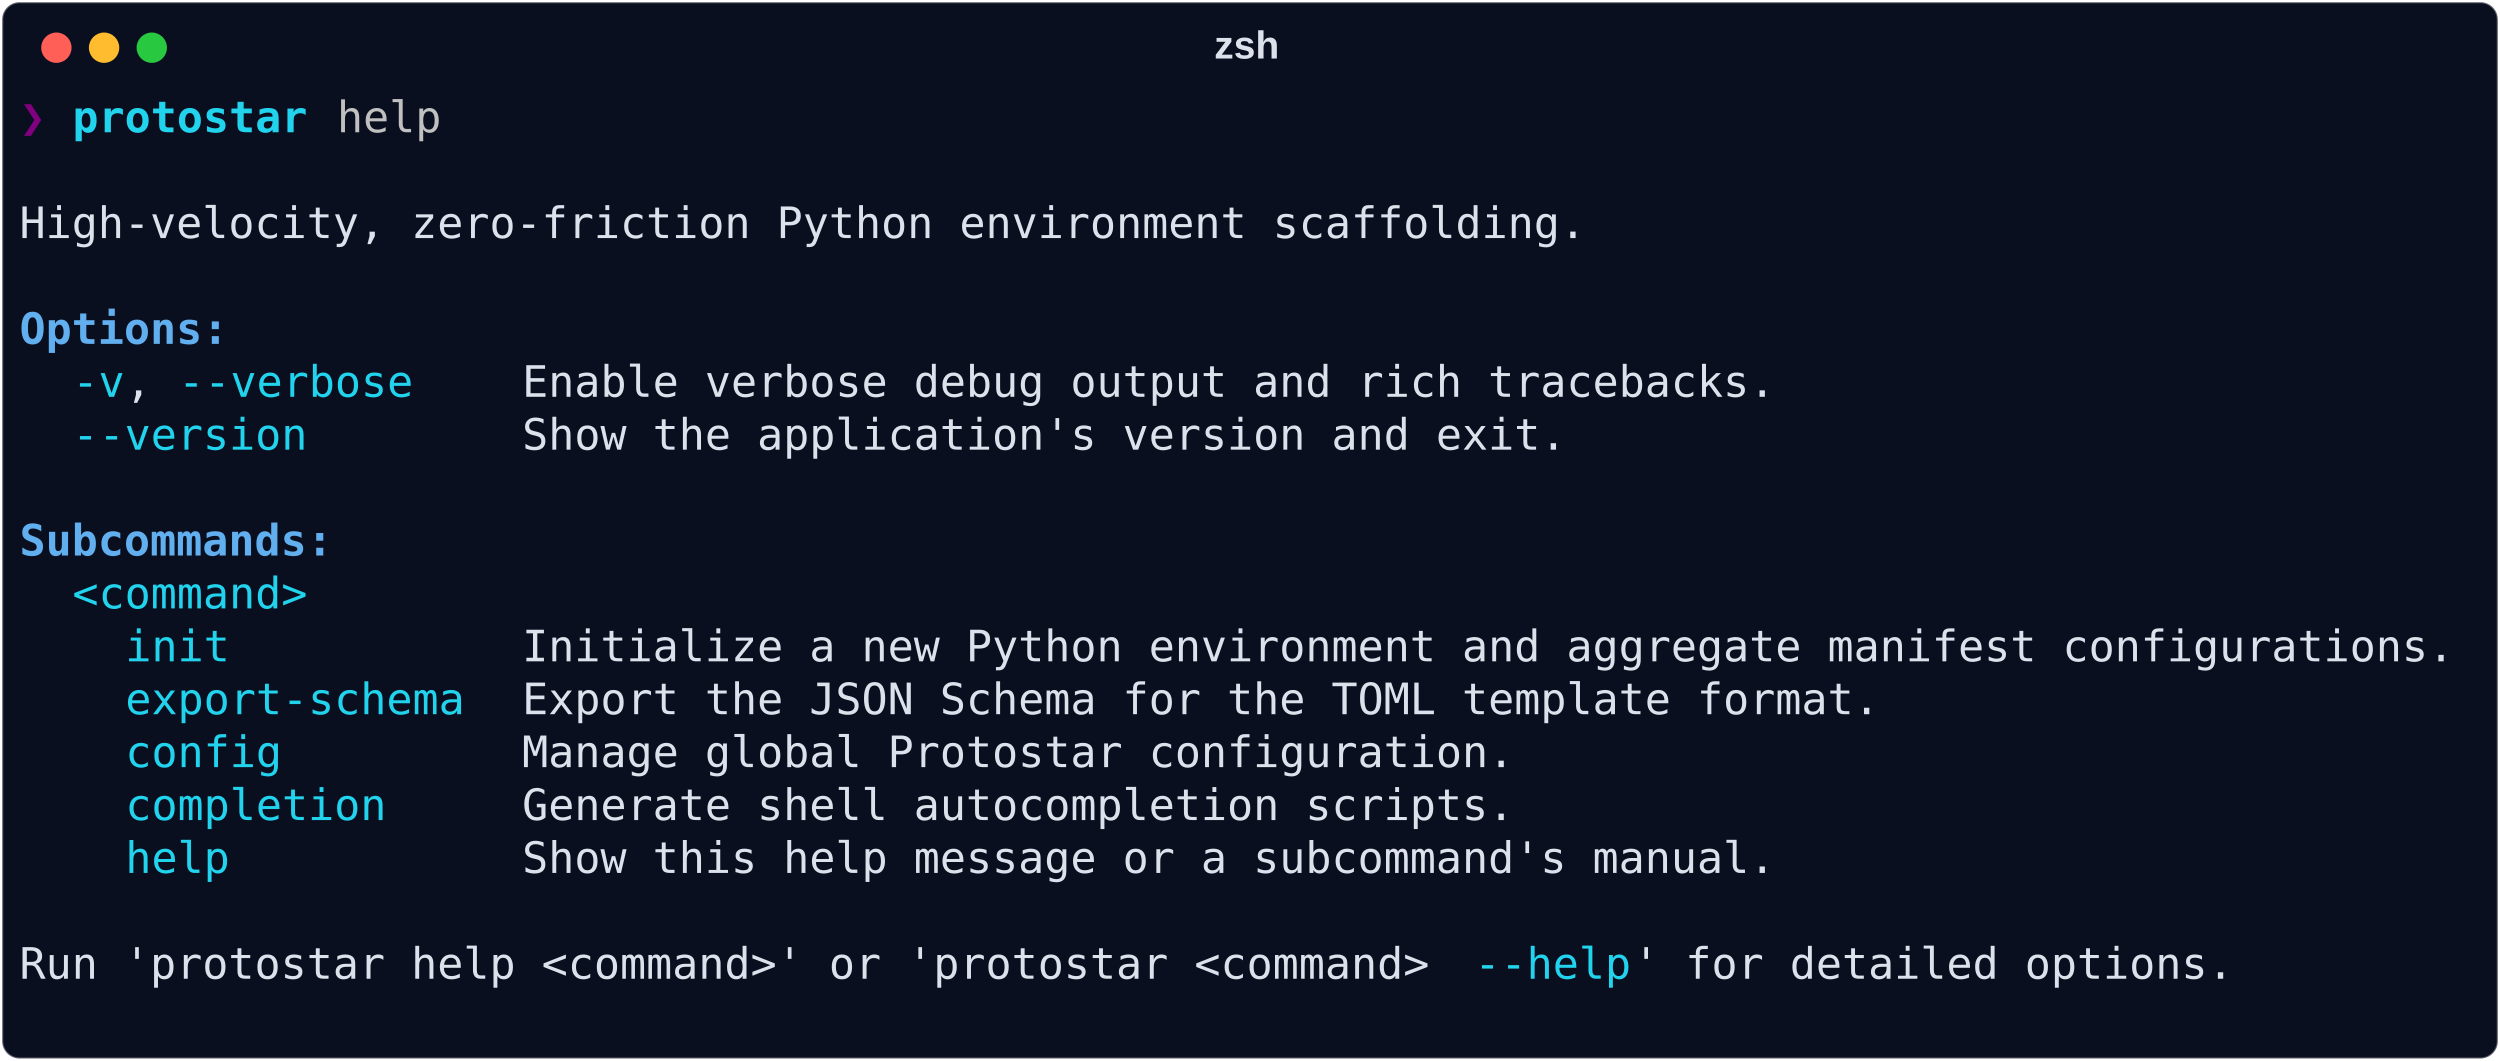
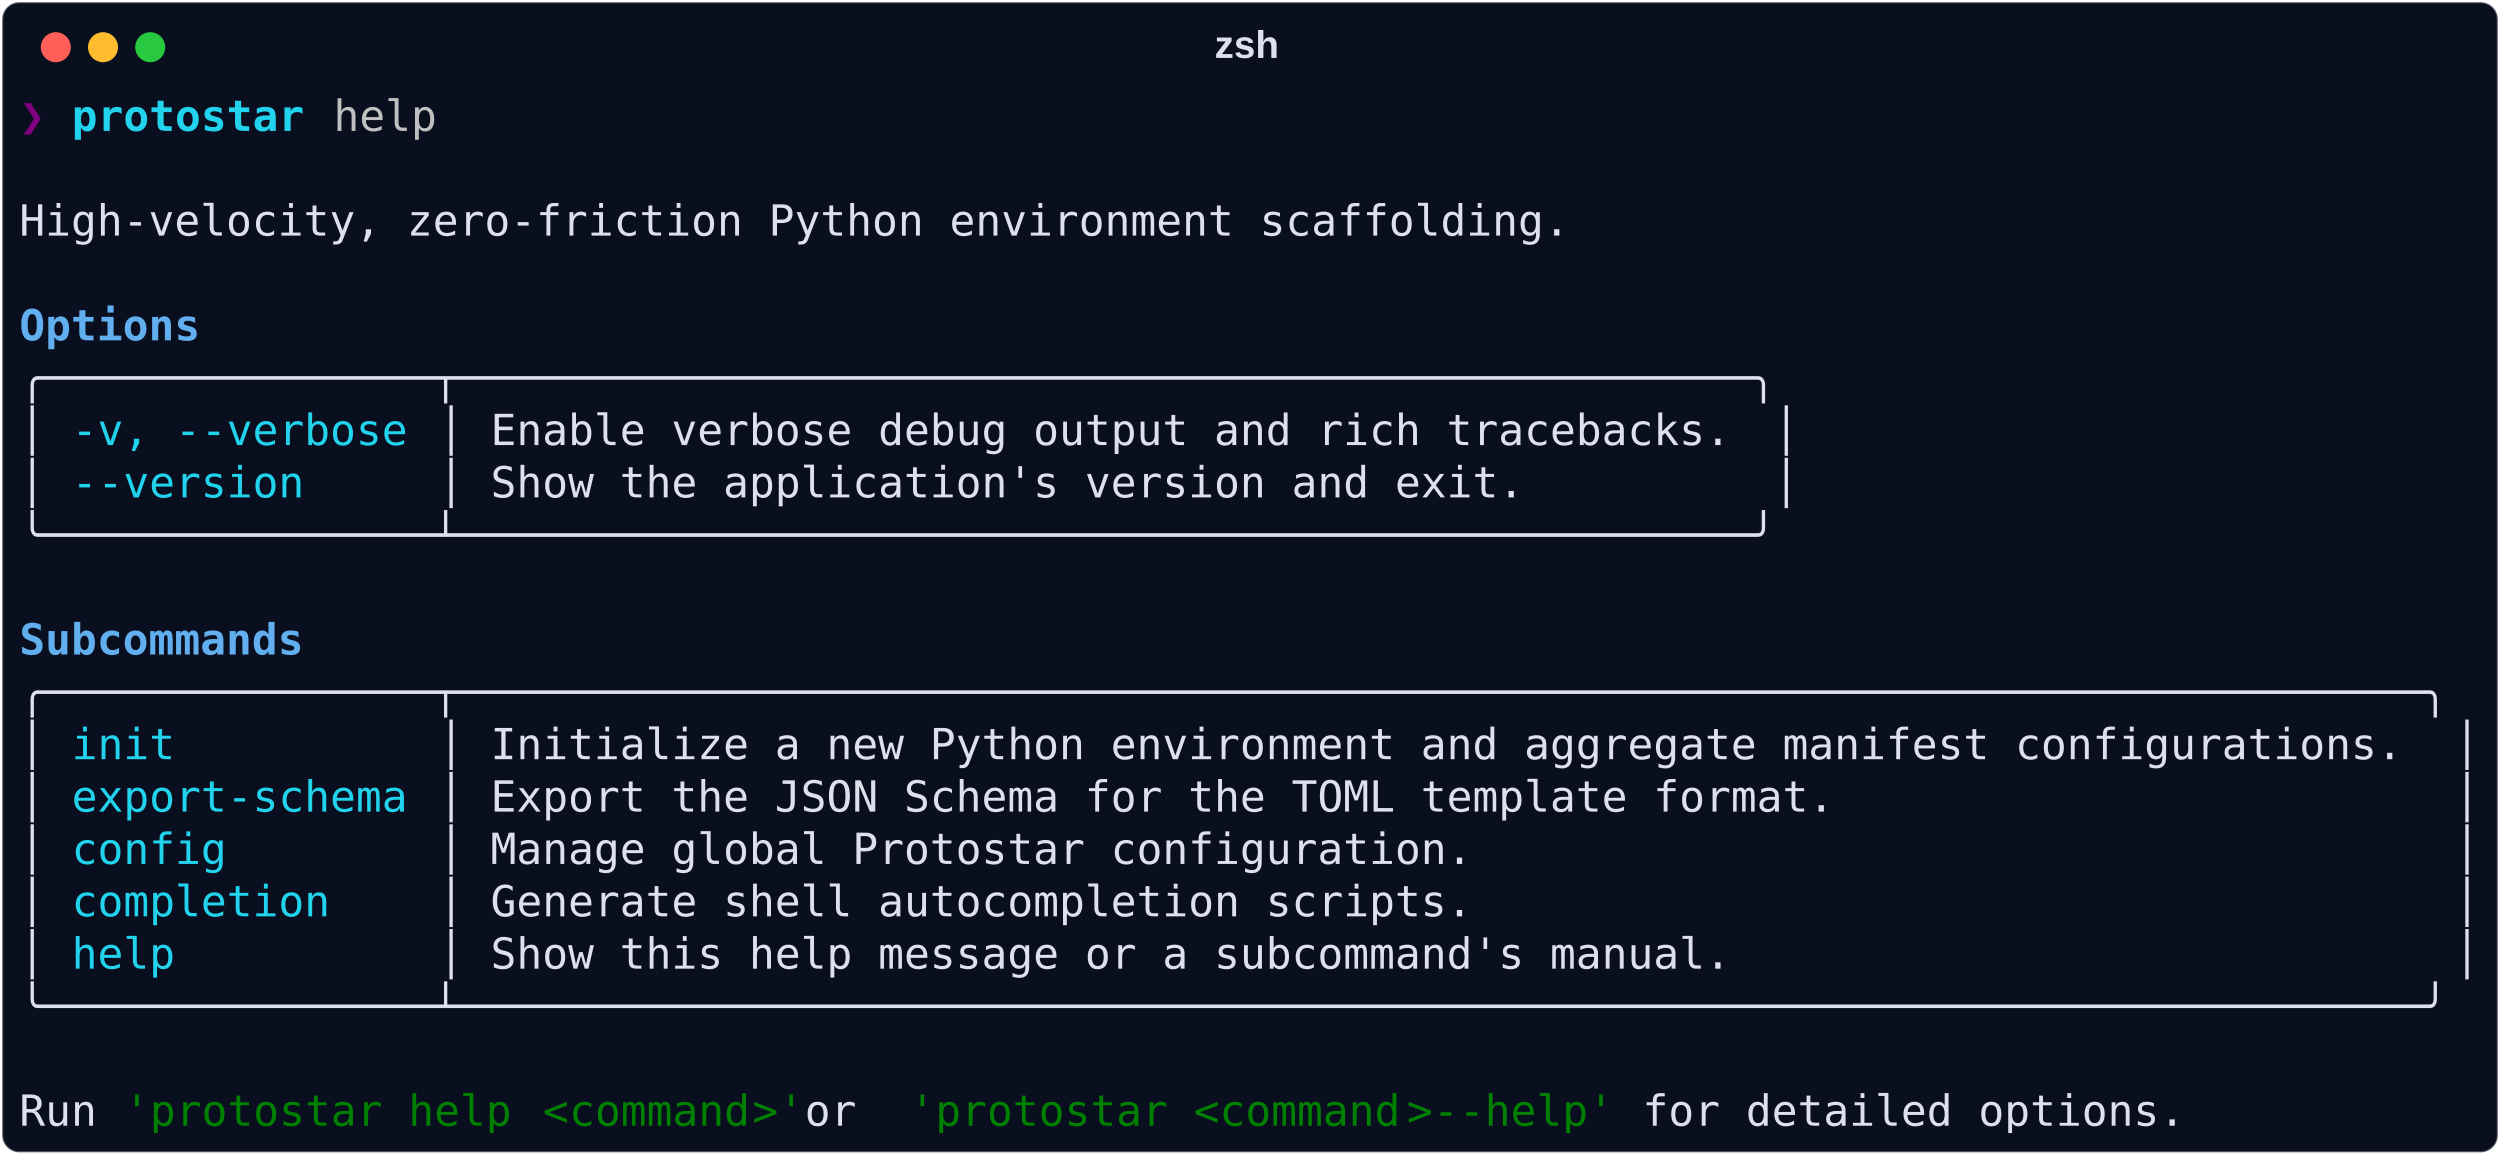
- <svg xmlns="http://www.w3.org/2000/svg" class="rich-terminal" viewBox="0 0 1153 489.2">
+ <svg xmlns="http://www.w3.org/2000/svg" class="rich-terminal" viewBox="0 0 1165 538.0">
  <style>

    @font-face {
        font-family: "Fira Code";
        src: local("FiraCode-Regular"),
                url("https://cdnjs.cloudflare.com/ajax/libs/firacode/6.2.0/woff2/FiraCode-Regular.woff2") format("woff2"),
                url("https://cdnjs.cloudflare.com/ajax/libs/firacode/6.2.0/woff/FiraCode-Regular.woff") format("woff");
        font-style: normal;
        font-weight: 400;
    }
    @font-face {
        font-family: "Fira Code";
        src: local("FiraCode-Bold"),
                url("https://cdnjs.cloudflare.com/ajax/libs/firacode/6.2.0/woff2/FiraCode-Bold.woff2") format("woff2"),
                url("https://cdnjs.cloudflare.com/ajax/libs/firacode/6.2.0/woff/FiraCode-Bold.woff") format("woff");
        font-style: bold;
        font-weight: 700;
    }

    .cli_help-matrix {
        font-family: Fira Code, monospace;
        font-size: 20px;
        line-height: 24.4px;
        font-variant-east-asian: full-width;
    }

    .cli_help-title {
        font-size: 18px;
        font-weight: bold;
        font-family: arial;
    }

    .cli_help-r1 { fill: #800080;font-weight: bold }
.cli_help-r2 { fill: #22d3ee;font-weight: bold }
.cli_help-r3 { fill: #c0c0c0 }
.cli_help-r4 { fill: #dce1eb }
.cli_help-r5 { fill: #61afef;font-weight: bold }
.cli_help-r6 { fill: #22d3ee }
+ .cli_help-r7 { fill: #008000 }
    </style>
  <defs>
    <clipPath id="cli_help-clip-terminal">
-       <rect x="0" y="0" width="1133.6" height="438.2" />
+       <rect x="0" y="0" width="1145.8" height="487.0" />
    </clipPath>
    <clipPath id="cli_help-line-0">
-       <rect x="0" y="1.5" width="1134.6" height="24.65" />
+       <rect x="0" y="1.5" width="1146.8" height="24.65" />
    </clipPath>
    <clipPath id="cli_help-line-1">
-       <rect x="0" y="25.9" width="1134.6" height="24.65" />
+       <rect x="0" y="25.9" width="1146.8" height="24.65" />
    </clipPath>
    <clipPath id="cli_help-line-2">
-       <rect x="0" y="50.3" width="1134.6" height="24.65" />
+       <rect x="0" y="50.3" width="1146.8" height="24.65" />
    </clipPath>
    <clipPath id="cli_help-line-3">
-       <rect x="0" y="74.7" width="1134.6" height="24.65" />
+       <rect x="0" y="74.7" width="1146.8" height="24.65" />
    </clipPath>
    <clipPath id="cli_help-line-4">
-       <rect x="0" y="99.1" width="1134.6" height="24.65" />
+       <rect x="0" y="99.1" width="1146.8" height="24.65" />
    </clipPath>
    <clipPath id="cli_help-line-5">
-       <rect x="0" y="123.5" width="1134.6" height="24.65" />
+       <rect x="0" y="123.5" width="1146.8" height="24.65" />
    </clipPath>
    <clipPath id="cli_help-line-6">
-       <rect x="0" y="147.9" width="1134.6" height="24.65" />
+       <rect x="0" y="147.9" width="1146.8" height="24.65" />
    </clipPath>
    <clipPath id="cli_help-line-7">
-       <rect x="0" y="172.3" width="1134.6" height="24.65" />
+       <rect x="0" y="172.3" width="1146.8" height="24.65" />
    </clipPath>
    <clipPath id="cli_help-line-8">
-       <rect x="0" y="196.7" width="1134.6" height="24.65" />
+       <rect x="0" y="196.7" width="1146.8" height="24.65" />
    </clipPath>
    <clipPath id="cli_help-line-9">
-       <rect x="0" y="221.1" width="1134.6" height="24.65" />
+       <rect x="0" y="221.1" width="1146.8" height="24.65" />
    </clipPath>
    <clipPath id="cli_help-line-10">
-       <rect x="0" y="245.5" width="1134.6" height="24.65" />
+       <rect x="0" y="245.5" width="1146.8" height="24.65" />
    </clipPath>
    <clipPath id="cli_help-line-11">
-       <rect x="0" y="269.9" width="1134.6" height="24.65" />
+       <rect x="0" y="269.9" width="1146.8" height="24.65" />
    </clipPath>
    <clipPath id="cli_help-line-12">
-       <rect x="0" y="294.3" width="1134.6" height="24.65" />
+       <rect x="0" y="294.3" width="1146.8" height="24.65" />
    </clipPath>
    <clipPath id="cli_help-line-13">
-       <rect x="0" y="318.7" width="1134.6" height="24.65" />
+       <rect x="0" y="318.7" width="1146.8" height="24.65" />
    </clipPath>
    <clipPath id="cli_help-line-14">
-       <rect x="0" y="343.1" width="1134.6" height="24.65" />
+       <rect x="0" y="343.1" width="1146.8" height="24.65" />
    </clipPath>
    <clipPath id="cli_help-line-15">
-       <rect x="0" y="367.5" width="1134.6" height="24.65" />
+       <rect x="0" y="367.5" width="1146.8" height="24.65" />
    </clipPath>
    <clipPath id="cli_help-line-16">
-       <rect x="0" y="391.9" width="1134.6" height="24.65" />
+       <rect x="0" y="391.9" width="1146.8" height="24.65" />
+     </clipPath>
+     <clipPath id="cli_help-line-17">
+       <rect x="0" y="416.3" width="1146.8" height="24.65" />
+     </clipPath>
+     <clipPath id="cli_help-line-18">
+       <rect x="0" y="440.7" width="1146.8" height="24.65" />
    </clipPath>
  </defs>
-   <rect fill="#0a0f1f" stroke="rgba(255,255,255,0.35)" stroke-width="1" x="1" y="1" width="1151" height="487.2" rx="8" />
-   <text class="cli_help-title" fill="#dce1eb" text-anchor="middle" x="575" y="27">zsh</text>
+   <rect fill="#0a0f1f" stroke="rgba(255,255,255,0.35)" stroke-width="1" x="1" y="1" width="1163" height="536" rx="8" />
+   <text class="cli_help-title" fill="#dce1eb" text-anchor="middle" x="581" y="27">zsh</text>
  <g transform="translate(26,22)">
    <circle cx="0" cy="0" r="7" fill="#ff5f57" />
    <circle cx="22" cy="0" r="7" fill="#febc2e" />
    <circle cx="44" cy="0" r="7" fill="#28c840" />
  </g>
  <g transform="translate(9, 41)" clip-path="url(#cli_help-clip-terminal)">
    <g class="cli_help-matrix">
      <text class="cli_help-r1" x="0" y="20" textLength="24.4" clip-path="url(#cli_help-line-0)">❯ </text>
      <text class="cli_help-r2" x="24.4" y="20" textLength="122" clip-path="url(#cli_help-line-0)">protostar </text>
      <text class="cli_help-r3" x="146.4" y="20" textLength="48.8" clip-path="url(#cli_help-line-0)">help</text>
-       <text class="cli_help-r4" x="1134.6" y="20" textLength="12.2" clip-path="url(#cli_help-line-0)">
- </text>
-       <text class="cli_help-r4" x="1134.6" y="44.4" textLength="12.2" clip-path="url(#cli_help-line-1)">
+       <text class="cli_help-r4" x="1146.8" y="20" textLength="12.2" clip-path="url(#cli_help-line-0)">
+ </text>
+       <text class="cli_help-r4" x="1146.8" y="44.4" textLength="12.2" clip-path="url(#cli_help-line-1)">
</text>
      <text class="cli_help-r4" x="0" y="68.8" textLength="732" clip-path="url(#cli_help-line-2)">High-velocity, zero-friction Python environment scaffolding.</text>
-       <text class="cli_help-r4" x="1134.6" y="68.8" textLength="12.2" clip-path="url(#cli_help-line-2)">
- </text>
-       <text class="cli_help-r4" x="1134.6" y="93.2" textLength="12.2" clip-path="url(#cli_help-line-3)">
- </text>
-       <text class="cli_help-r5" x="0" y="117.6" textLength="97.6" clip-path="url(#cli_help-line-4)">Options:</text>
-       <text class="cli_help-r4" x="1134.6" y="117.6" textLength="12.2" clip-path="url(#cli_help-line-4)">
- </text>
-       <text class="cli_help-r6" x="24.4" y="142" textLength="24.4" clip-path="url(#cli_help-line-5)">-v</text>
-       <text class="cli_help-r4" x="48.8" y="142" textLength="24.4" clip-path="url(#cli_help-line-5)">, </text>
-       <text class="cli_help-r6" x="73.2" y="142" textLength="109.8" clip-path="url(#cli_help-line-5)">--verbose</text>
-       <text class="cli_help-r4" x="231.8" y="142" textLength="585.6" clip-path="url(#cli_help-line-5)">Enable verbose debug output and rich tracebacks.</text>
-       <text class="cli_help-r4" x="1134.6" y="142" textLength="12.2" clip-path="url(#cli_help-line-5)">
- </text>
-       <text class="cli_help-r6" x="24.4" y="166.4" textLength="109.8" clip-path="url(#cli_help-line-6)">--version</text>
-       <text class="cli_help-r4" x="231.8" y="166.4" textLength="488" clip-path="url(#cli_help-line-6)">Show the application's version and exit.</text>
-       <text class="cli_help-r4" x="1134.6" y="166.4" textLength="12.2" clip-path="url(#cli_help-line-6)">
- </text>
-       <text class="cli_help-r4" x="1134.6" y="190.8" textLength="12.2" clip-path="url(#cli_help-line-7)">
- </text>
-       <text class="cli_help-r5" x="0" y="215.2" textLength="146.4" clip-path="url(#cli_help-line-8)">Subcommands:</text>
-       <text class="cli_help-r4" x="1134.6" y="215.2" textLength="12.2" clip-path="url(#cli_help-line-8)">
- </text>
-       <text class="cli_help-r6" x="24.4" y="239.6" textLength="109.8" clip-path="url(#cli_help-line-9)">&lt;command&gt;</text>
-       <text class="cli_help-r4" x="1134.6" y="239.6" textLength="12.2" clip-path="url(#cli_help-line-9)">
- </text>
-       <text class="cli_help-r6" x="48.8" y="264" textLength="48.8" clip-path="url(#cli_help-line-10)">init</text>
-       <text class="cli_help-r4" x="231.8" y="264" textLength="902.8" clip-path="url(#cli_help-line-10)">Initialize a new Python environment and aggregate manifest configurations.</text>
-       <text class="cli_help-r4" x="1134.6" y="264" textLength="12.2" clip-path="url(#cli_help-line-10)">
- </text>
-       <text class="cli_help-r6" x="48.8" y="288.4" textLength="158.6" clip-path="url(#cli_help-line-11)">export-schema</text>
-       <text class="cli_help-r4" x="231.8" y="288.4" textLength="634.4" clip-path="url(#cli_help-line-11)">Export the JSON Schema for the TOML template format.</text>
-       <text class="cli_help-r4" x="1134.6" y="288.4" textLength="12.2" clip-path="url(#cli_help-line-11)">
- </text>
-       <text class="cli_help-r6" x="48.8" y="312.8" textLength="73.2" clip-path="url(#cli_help-line-12)">config</text>
-       <text class="cli_help-r4" x="231.8" y="312.8" textLength="463.6" clip-path="url(#cli_help-line-12)">Manage global Protostar configuration.</text>
-       <text class="cli_help-r4" x="1134.6" y="312.8" textLength="12.2" clip-path="url(#cli_help-line-12)">
- </text>
-       <text class="cli_help-r6" x="48.8" y="337.2" textLength="122" clip-path="url(#cli_help-line-13)">completion</text>
-       <text class="cli_help-r4" x="231.8" y="337.2" textLength="463.6" clip-path="url(#cli_help-line-13)">Generate shell autocompletion scripts.</text>
-       <text class="cli_help-r4" x="1134.6" y="337.2" textLength="12.2" clip-path="url(#cli_help-line-13)">
- </text>
-       <text class="cli_help-r6" x="48.8" y="361.6" textLength="48.8" clip-path="url(#cli_help-line-14)">help</text>
-       <text class="cli_help-r4" x="231.8" y="361.6" textLength="585.6" clip-path="url(#cli_help-line-14)">Show this help message or a subcommand's manual.</text>
-       <text class="cli_help-r4" x="1134.6" y="361.6" textLength="12.2" clip-path="url(#cli_help-line-14)">
- </text>
-       <text class="cli_help-r4" x="1134.6" y="386" textLength="12.2" clip-path="url(#cli_help-line-15)">
- </text>
-       <text class="cli_help-r4" x="0" y="410.4" textLength="671" clip-path="url(#cli_help-line-16)">Run 'protostar help &lt;command&gt;' or 'protostar &lt;command&gt; </text>
-       <text class="cli_help-r6" x="671" y="410.4" textLength="73.2" clip-path="url(#cli_help-line-16)">--help</text>
-       <text class="cli_help-r4" x="744.2" y="410.4" textLength="280.6" clip-path="url(#cli_help-line-16)">' for detailed options.</text>
-       <text class="cli_help-r4" x="1134.6" y="410.4" textLength="12.2" clip-path="url(#cli_help-line-16)">
- </text>
-       <text class="cli_help-r4" x="1134.6" y="434.8" textLength="12.2" clip-path="url(#cli_help-line-17)">
+       <text class="cli_help-r4" x="1146.8" y="68.8" textLength="12.2" clip-path="url(#cli_help-line-2)">
+ </text>
+       <text class="cli_help-r4" x="1146.8" y="93.2" textLength="12.2" clip-path="url(#cli_help-line-3)">
+ </text>
+       <text class="cli_help-r5" x="0" y="117.6" textLength="829.6" clip-path="url(#cli_help-line-4)">Options                                                             </text>
+       <text class="cli_help-r4" x="1146.8" y="117.6" textLength="12.2" clip-path="url(#cli_help-line-4)">
+ </text>
+       <text class="cli_help-r4" x="0" y="142" textLength="829.6" clip-path="url(#cli_help-line-5)">╭───────────────┬──────────────────────────────────────────────────╮</text>
+       <text class="cli_help-r4" x="1146.8" y="142" textLength="12.2" clip-path="url(#cli_help-line-5)">
+ </text>
+       <text class="cli_help-r4" x="0" y="166.4" textLength="12.2" clip-path="url(#cli_help-line-6)">│</text>
+       <text class="cli_help-r6" x="24.4" y="166.4" textLength="158.6" clip-path="url(#cli_help-line-6)">-v, --verbose</text>
+       <text class="cli_help-r4" x="195.2" y="166.4" textLength="12.2" clip-path="url(#cli_help-line-6)">│</text>
+       <text class="cli_help-r4" x="219.6" y="166.4" textLength="585.6" clip-path="url(#cli_help-line-6)">Enable verbose debug output and rich tracebacks.</text>
+       <text class="cli_help-r4" x="817.4" y="166.4" textLength="12.2" clip-path="url(#cli_help-line-6)">│</text>
+       <text class="cli_help-r4" x="1146.8" y="166.4" textLength="12.2" clip-path="url(#cli_help-line-6)">
+ </text>
+       <text class="cli_help-r4" x="0" y="190.8" textLength="12.2" clip-path="url(#cli_help-line-7)">│</text>
+       <text class="cli_help-r6" x="24.4" y="190.8" textLength="158.6" clip-path="url(#cli_help-line-7)">--version    </text>
+       <text class="cli_help-r4" x="195.2" y="190.8" textLength="12.2" clip-path="url(#cli_help-line-7)">│</text>
+       <text class="cli_help-r4" x="219.6" y="190.8" textLength="585.6" clip-path="url(#cli_help-line-7)">Show the application's version and exit.        </text>
+       <text class="cli_help-r4" x="817.4" y="190.8" textLength="12.2" clip-path="url(#cli_help-line-7)">│</text>
+       <text class="cli_help-r4" x="1146.8" y="190.8" textLength="12.2" clip-path="url(#cli_help-line-7)">
+ </text>
+       <text class="cli_help-r4" x="0" y="215.2" textLength="829.6" clip-path="url(#cli_help-line-8)">╰───────────────┴──────────────────────────────────────────────────╯</text>
+       <text class="cli_help-r4" x="1146.8" y="215.2" textLength="12.2" clip-path="url(#cli_help-line-8)">
+ </text>
+       <text class="cli_help-r4" x="1146.8" y="239.6" textLength="12.2" clip-path="url(#cli_help-line-9)">
+ </text>
+       <text class="cli_help-r5" x="0" y="264" textLength="1146.8" clip-path="url(#cli_help-line-10)">Subcommands                                                                                   </text>
+       <text class="cli_help-r4" x="1146.8" y="264" textLength="12.2" clip-path="url(#cli_help-line-10)">
+ </text>
+       <text class="cli_help-r4" x="0" y="288.4" textLength="1146.8" clip-path="url(#cli_help-line-11)">╭───────────────┬────────────────────────────────────────────────────────────────────────────╮</text>
+       <text class="cli_help-r4" x="1146.8" y="288.4" textLength="12.2" clip-path="url(#cli_help-line-11)">
+ </text>
+       <text class="cli_help-r4" x="0" y="312.8" textLength="12.2" clip-path="url(#cli_help-line-12)">│</text>
+       <text class="cli_help-r6" x="24.4" y="312.8" textLength="158.6" clip-path="url(#cli_help-line-12)">init         </text>
+       <text class="cli_help-r4" x="195.2" y="312.8" textLength="12.2" clip-path="url(#cli_help-line-12)">│</text>
+       <text class="cli_help-r4" x="219.6" y="312.8" textLength="902.8" clip-path="url(#cli_help-line-12)">Initialize a new Python environment and aggregate manifest configurations.</text>
+       <text class="cli_help-r4" x="1134.6" y="312.8" textLength="12.2" clip-path="url(#cli_help-line-12)">│</text>
+       <text class="cli_help-r4" x="1146.8" y="312.8" textLength="12.2" clip-path="url(#cli_help-line-12)">
+ </text>
+       <text class="cli_help-r4" x="0" y="337.2" textLength="12.2" clip-path="url(#cli_help-line-13)">│</text>
+       <text class="cli_help-r6" x="24.4" y="337.2" textLength="158.6" clip-path="url(#cli_help-line-13)">export-schema</text>
+       <text class="cli_help-r4" x="195.2" y="337.2" textLength="12.2" clip-path="url(#cli_help-line-13)">│</text>
+       <text class="cli_help-r4" x="219.6" y="337.2" textLength="902.8" clip-path="url(#cli_help-line-13)">Export the JSON Schema for the TOML template format.                      </text>
+       <text class="cli_help-r4" x="1134.6" y="337.2" textLength="12.2" clip-path="url(#cli_help-line-13)">│</text>
+       <text class="cli_help-r4" x="1146.8" y="337.2" textLength="12.2" clip-path="url(#cli_help-line-13)">
+ </text>
+       <text class="cli_help-r4" x="0" y="361.6" textLength="12.2" clip-path="url(#cli_help-line-14)">│</text>
+       <text class="cli_help-r6" x="24.4" y="361.6" textLength="158.6" clip-path="url(#cli_help-line-14)">config       </text>
+       <text class="cli_help-r4" x="195.2" y="361.6" textLength="12.2" clip-path="url(#cli_help-line-14)">│</text>
+       <text class="cli_help-r4" x="219.6" y="361.6" textLength="902.8" clip-path="url(#cli_help-line-14)">Manage global Protostar configuration.                                    </text>
+       <text class="cli_help-r4" x="1134.6" y="361.6" textLength="12.2" clip-path="url(#cli_help-line-14)">│</text>
+       <text class="cli_help-r4" x="1146.8" y="361.6" textLength="12.2" clip-path="url(#cli_help-line-14)">
+ </text>
+       <text class="cli_help-r4" x="0" y="386" textLength="12.2" clip-path="url(#cli_help-line-15)">│</text>
+       <text class="cli_help-r6" x="24.4" y="386" textLength="158.6" clip-path="url(#cli_help-line-15)">completion   </text>
+       <text class="cli_help-r4" x="195.2" y="386" textLength="12.2" clip-path="url(#cli_help-line-15)">│</text>
+       <text class="cli_help-r4" x="219.6" y="386" textLength="902.8" clip-path="url(#cli_help-line-15)">Generate shell autocompletion scripts.                                    </text>
+       <text class="cli_help-r4" x="1134.6" y="386" textLength="12.2" clip-path="url(#cli_help-line-15)">│</text>
+       <text class="cli_help-r4" x="1146.8" y="386" textLength="12.2" clip-path="url(#cli_help-line-15)">
+ </text>
+       <text class="cli_help-r4" x="0" y="410.4" textLength="12.2" clip-path="url(#cli_help-line-16)">│</text>
+       <text class="cli_help-r6" x="24.4" y="410.4" textLength="158.6" clip-path="url(#cli_help-line-16)">help         </text>
+       <text class="cli_help-r4" x="195.2" y="410.4" textLength="12.2" clip-path="url(#cli_help-line-16)">│</text>
+       <text class="cli_help-r4" x="219.6" y="410.4" textLength="902.8" clip-path="url(#cli_help-line-16)">Show this help message or a subcommand's manual.                          </text>
+       <text class="cli_help-r4" x="1134.6" y="410.4" textLength="12.2" clip-path="url(#cli_help-line-16)">│</text>
+       <text class="cli_help-r4" x="1146.8" y="410.4" textLength="12.2" clip-path="url(#cli_help-line-16)">
+ </text>
+       <text class="cli_help-r4" x="0" y="434.8" textLength="1146.8" clip-path="url(#cli_help-line-17)">╰───────────────┴────────────────────────────────────────────────────────────────────────────╯</text>
+       <text class="cli_help-r4" x="1146.8" y="434.8" textLength="12.2" clip-path="url(#cli_help-line-17)">
+ </text>
+       <text class="cli_help-r4" x="1146.8" y="459.2" textLength="12.2" clip-path="url(#cli_help-line-18)">
+ </text>
+       <text class="cli_help-r4" x="0" y="483.6" textLength="48.8" clip-path="url(#cli_help-line-19)">Run </text>
+       <text class="cli_help-r7" x="48.8" y="483.6" textLength="195.2" clip-path="url(#cli_help-line-19)">'protostar help </text>
+       <text class="cli_help-r7" x="244" y="483.6" textLength="12.2" clip-path="url(#cli_help-line-19)">&lt;</text>
+       <text class="cli_help-r7" x="256.2" y="483.6" textLength="85.4" clip-path="url(#cli_help-line-19)">command</text>
+       <text class="cli_help-r7" x="341.6" y="483.6" textLength="24.4" clip-path="url(#cli_help-line-19)">&gt;'</text>
+       <text class="cli_help-r4" x="366" y="483.6" textLength="48.8" clip-path="url(#cli_help-line-19)"> or </text>
+       <text class="cli_help-r7" x="414.8" y="483.6" textLength="231.8" clip-path="url(#cli_help-line-19)">'protostar &lt;command</text>
+       <text class="cli_help-r7" x="646.6" y="483.6" textLength="12.2" clip-path="url(#cli_help-line-19)">&gt;</text>
+       <text class="cli_help-r7" x="658.8" y="483.6" textLength="97.6" clip-path="url(#cli_help-line-19)"> --help'</text>
+       <text class="cli_help-r4" x="756.4" y="483.6" textLength="268.4" clip-path="url(#cli_help-line-19)"> for detailed options.</text>
+       <text class="cli_help-r4" x="1146.8" y="483.6" textLength="12.2" clip-path="url(#cli_help-line-19)">
</text>
    </g>
  </g>
</svg>
